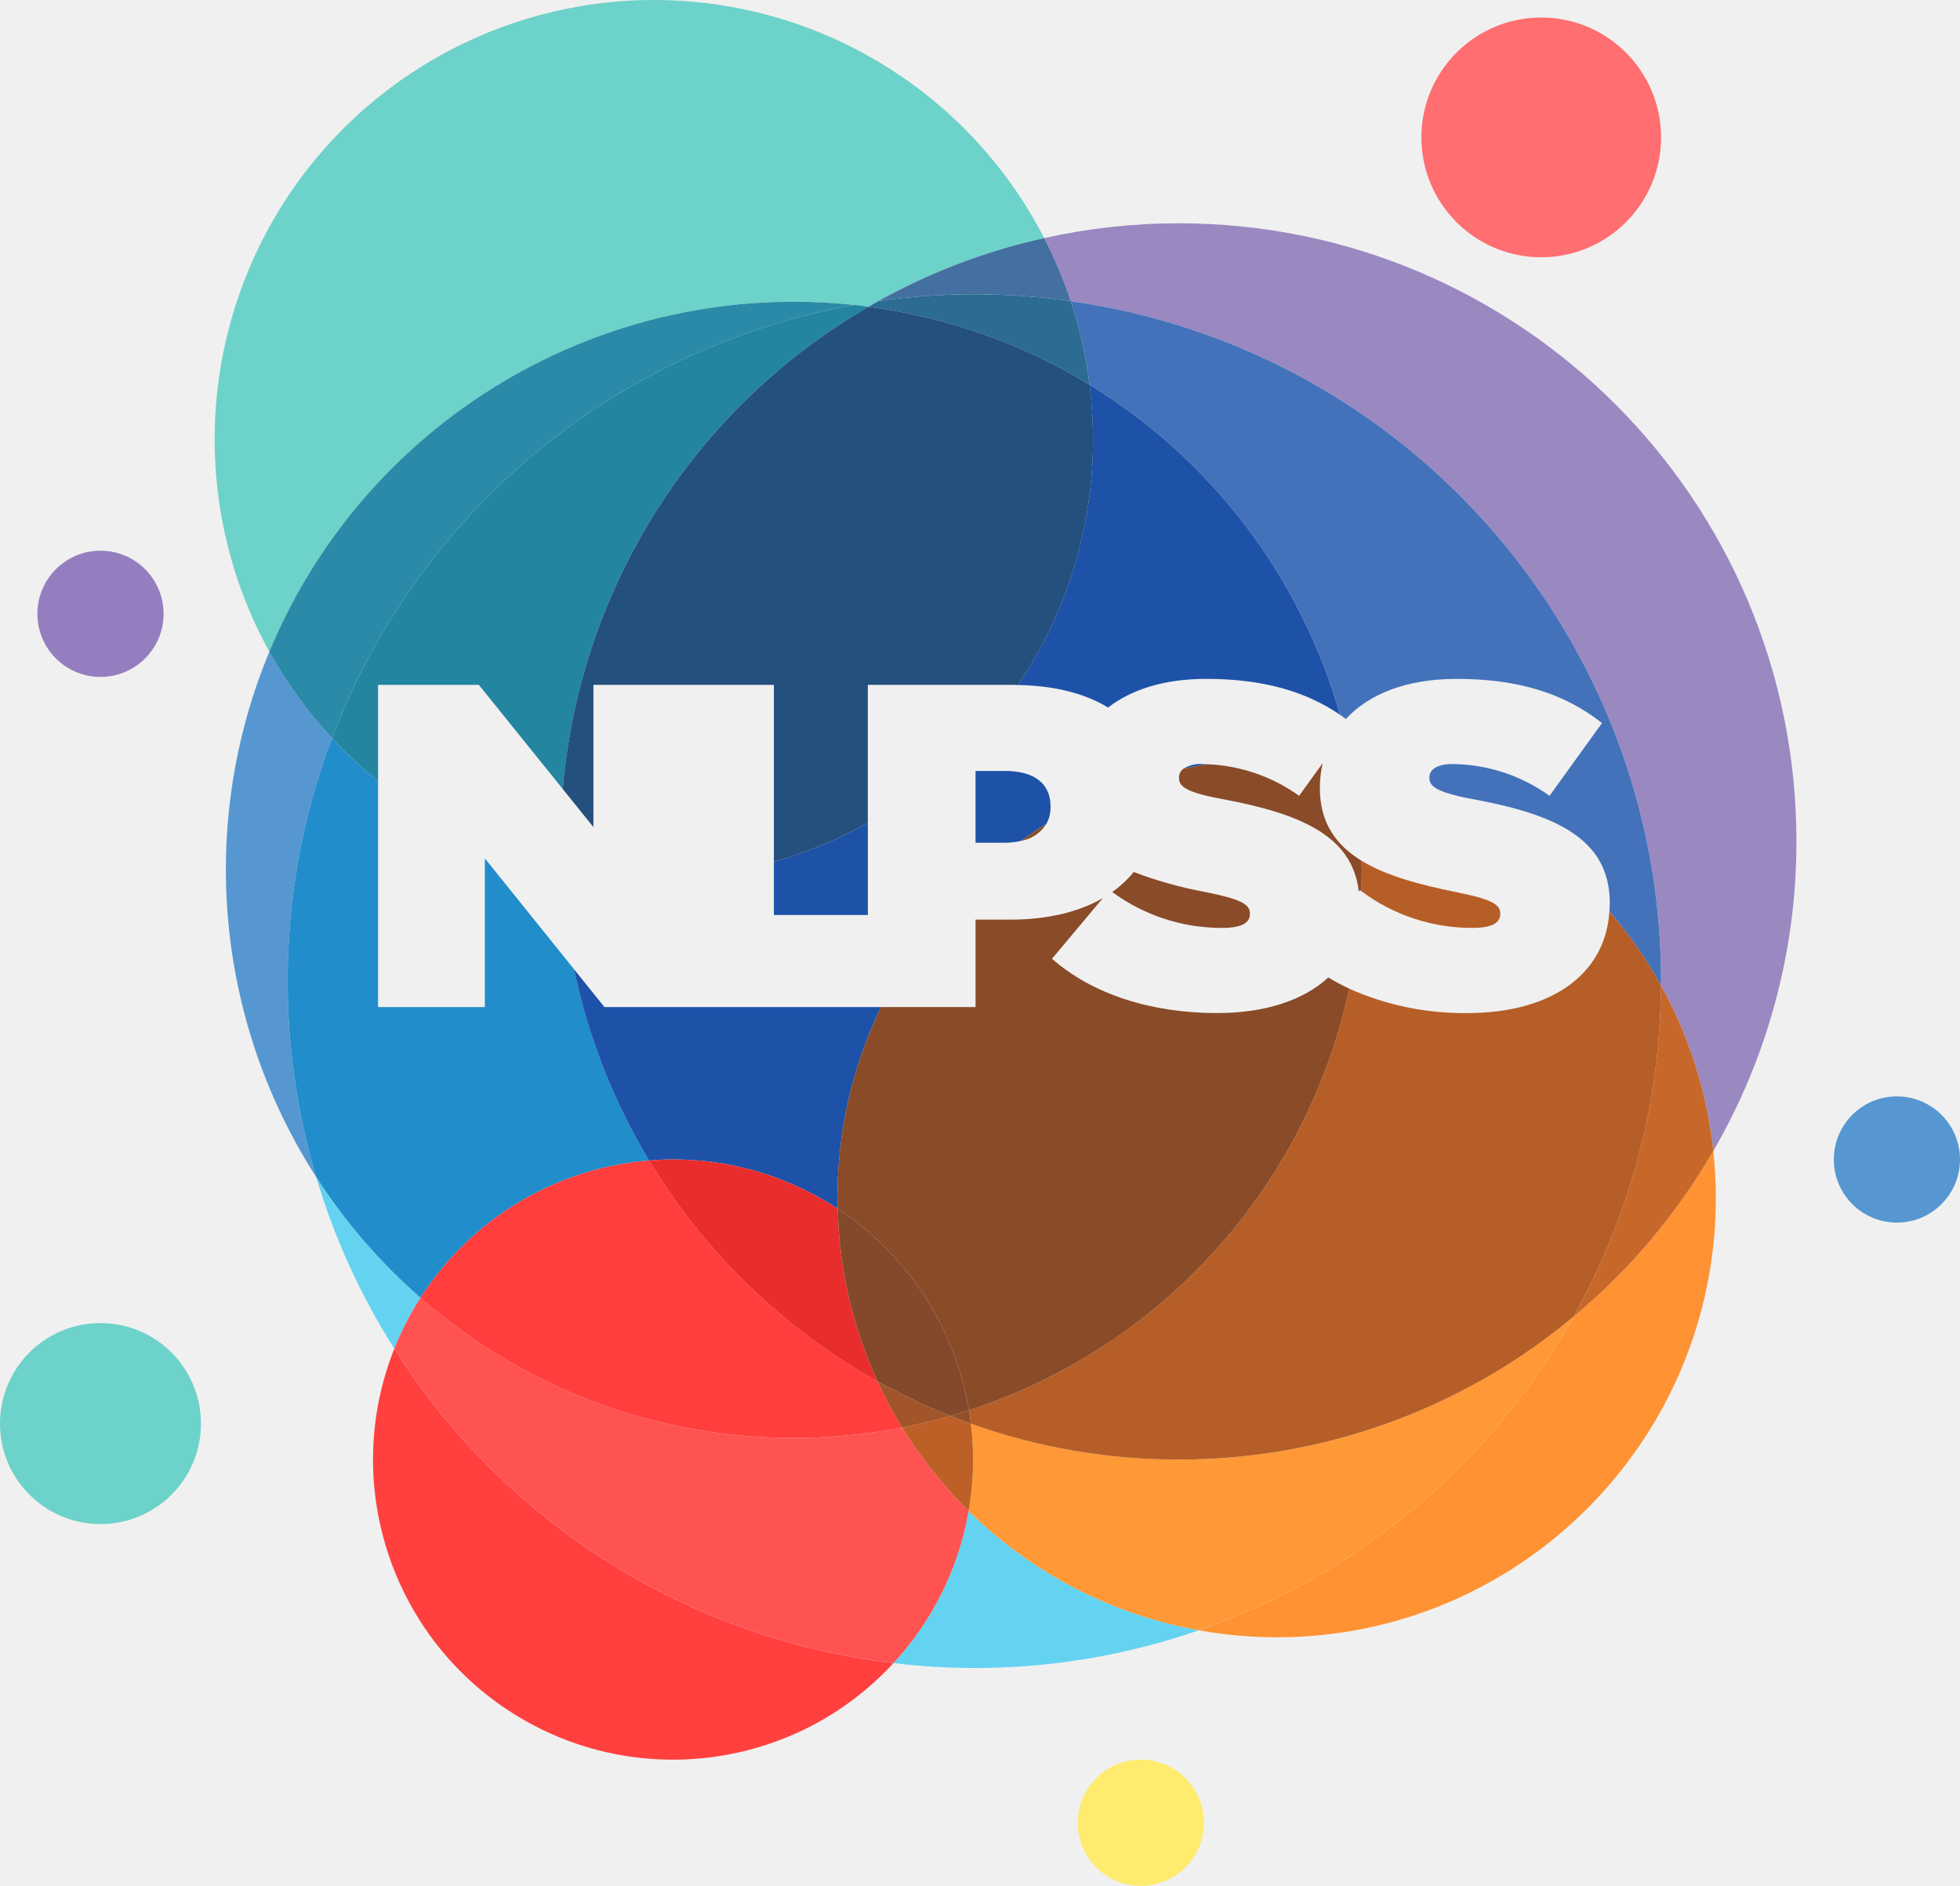
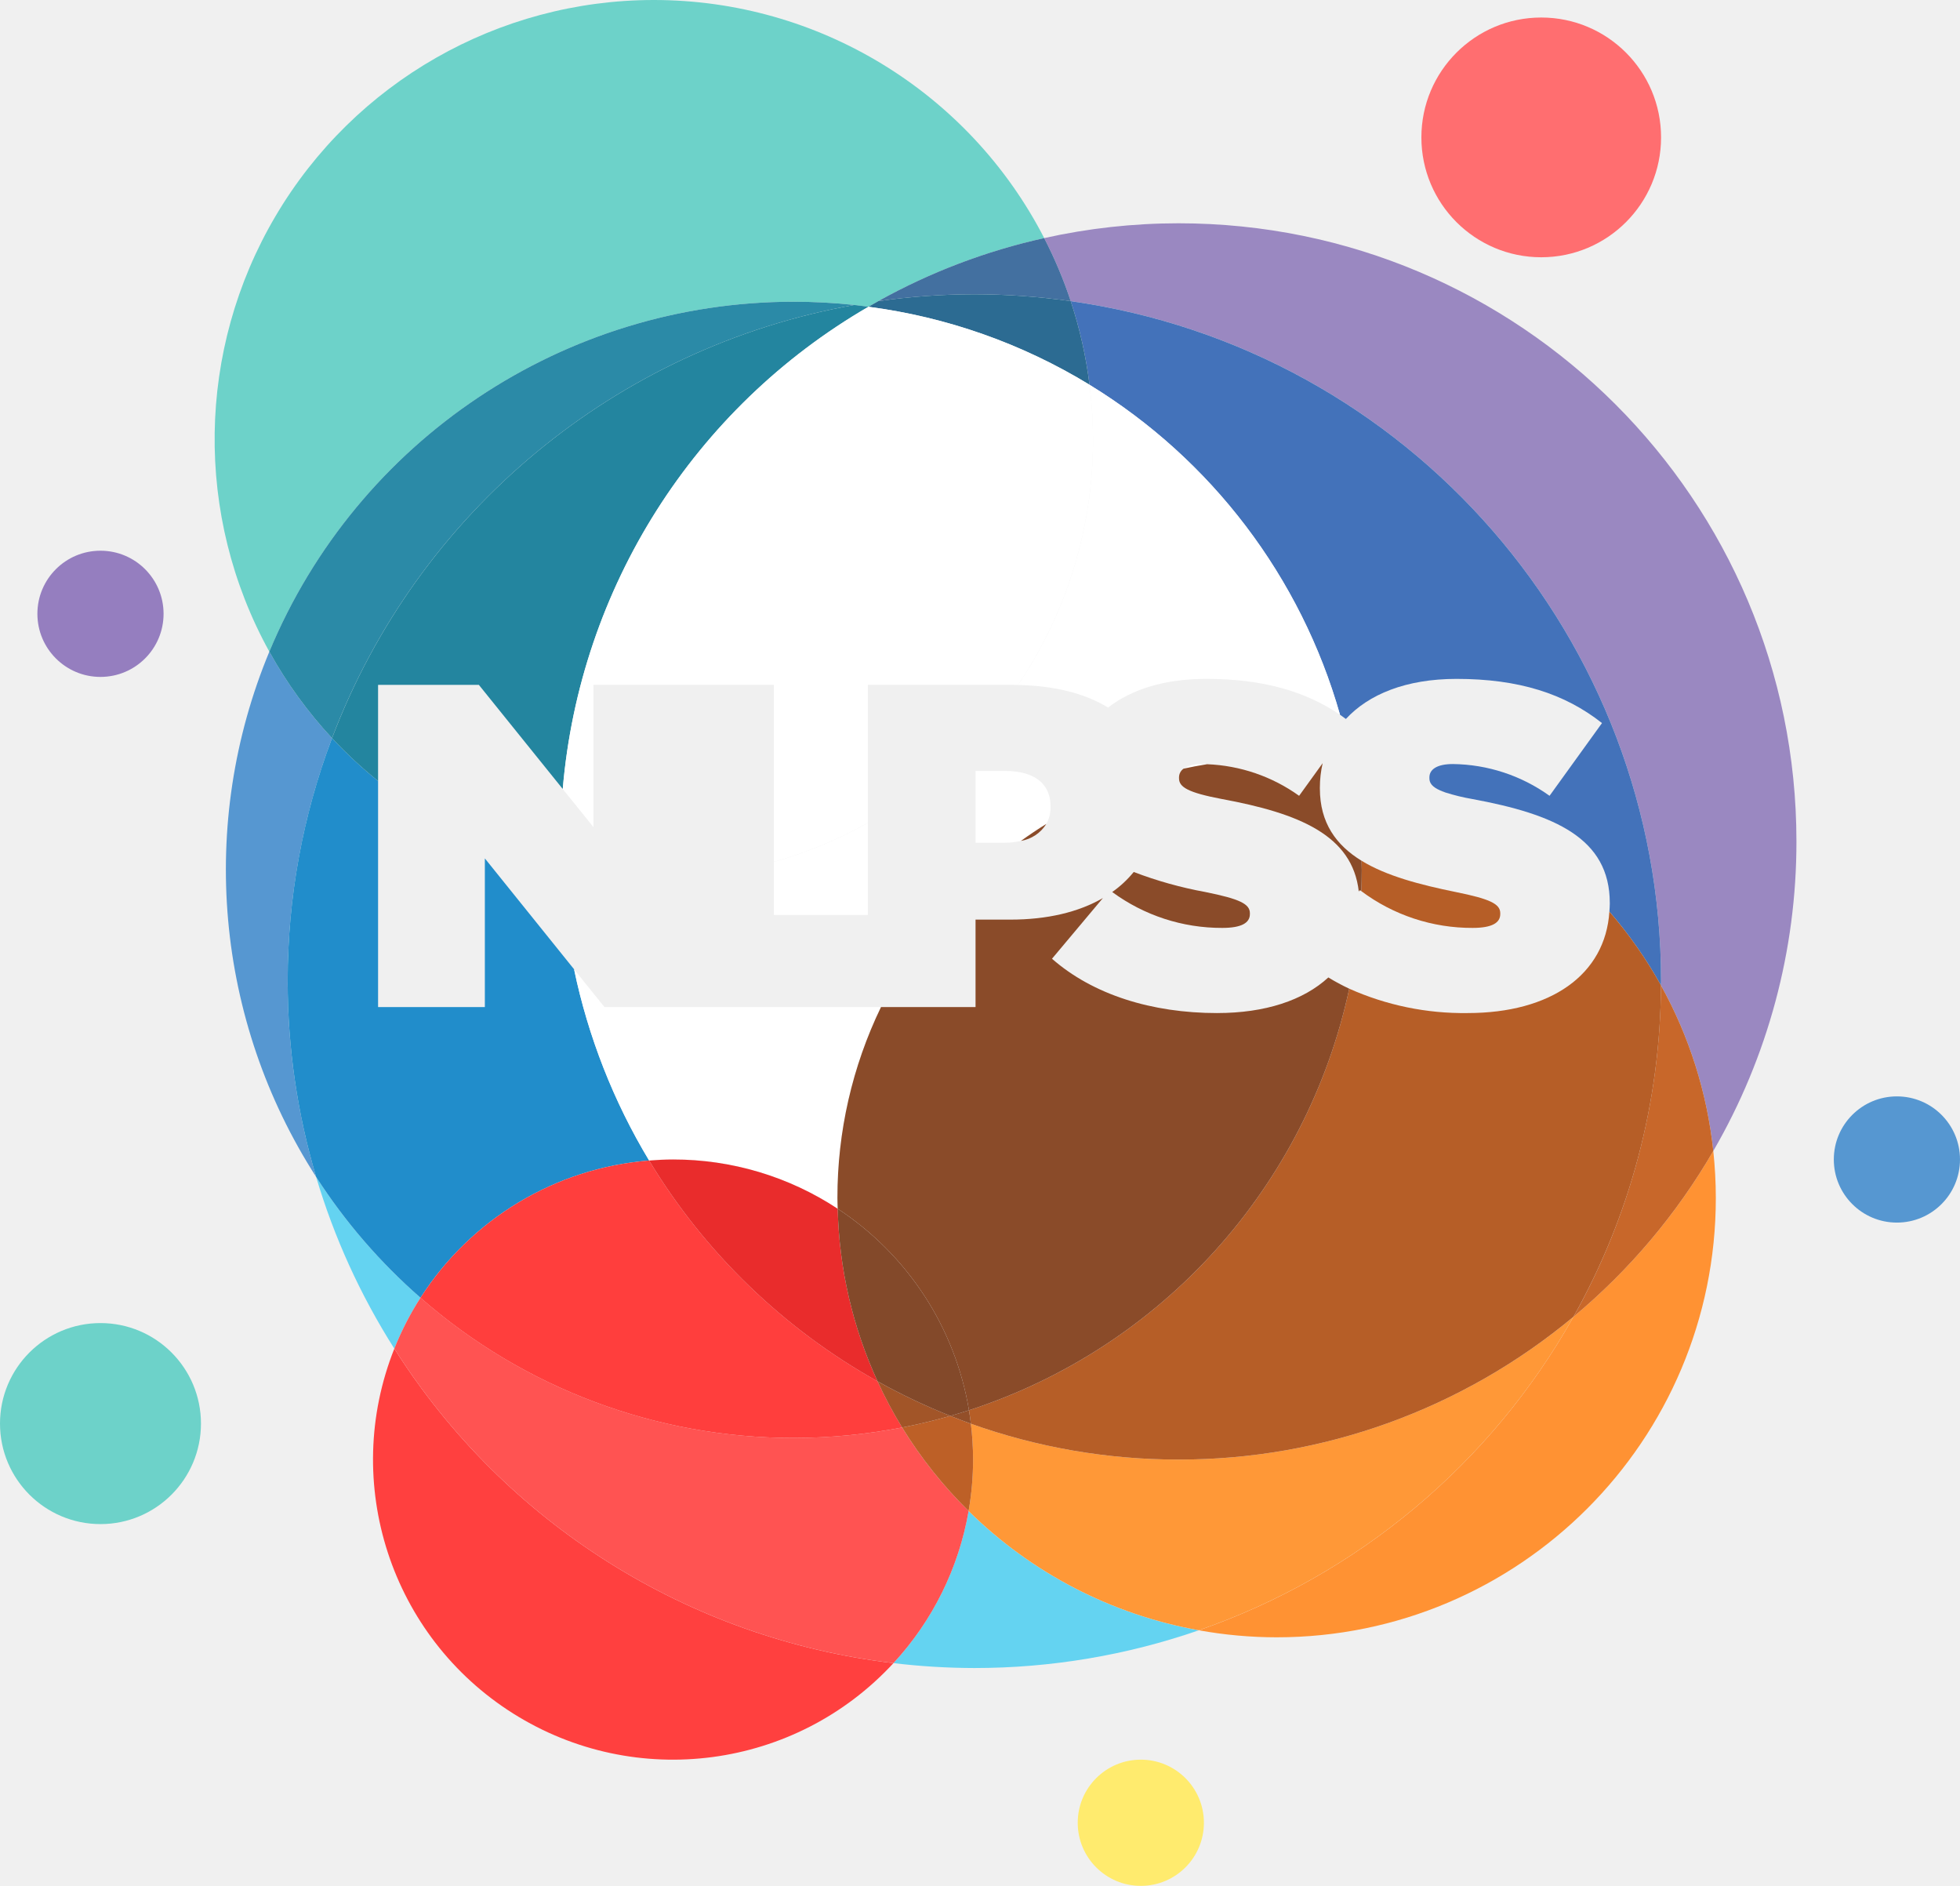
<svg xmlns="http://www.w3.org/2000/svg" width="302.809" height="291.283" viewBox="0 0 302.809 291.283">
  <g id="Group_257" data-name="Group 257" transform="translate(-333 -1274.728)">
    <g id="Group_9" data-name="Group 9" transform="translate(471.032 1508.114)">
      <path id="Path_1" data-name="Path 1" d="M0,11.534a107.129,107.129,0,0,0,12.5.758A105.9,105.9,0,0,0,47.183,6.462a67.665,67.665,0,0,1-35.574-18.42A46.194,46.194,0,0,1,0,11.534" transform="translate(0 11.958)" fill="#64d3f1" />
    </g>
    <g id="Group_10" data-name="Group 10" transform="translate(381.842 1456.517)">
      <path id="Path_2" data-name="Path 2" d="M0,0A105.535,105.535,0,0,0,12.08,26.514a46.071,46.071,0,0,1,4.041-7.858A88.164,88.164,0,0,1,0,0" fill="#64d3f1" />
    </g>
    <g id="Group_11" data-name="Group 11" transform="translate(367.897 1375.381)">
      <path id="Path_3" data-name="Path 3" d="M8.052,6.559A68.073,68.073,0,0,1-1.633-6.8,87.758,87.758,0,0,0,5.6,74.336,106.163,106.163,0,0,1,8.052,6.559" transform="translate(8.348 6.8)" fill="#5697d1" />
    </g>
    <g id="Group_12" data-name="Group 12" transform="translate(377.444 1388.739)">
      <path id="Path_4" data-name="Path 4" d="M10.075,42.437A46.308,46.308,0,0,1,45.4,21.241,94.812,94.812,0,0,1,33.807-8.292L20.018-25.423V-2.459H3.523V-37.377A68.51,68.51,0,0,1-3.593-44,105.823,105.823,0,0,0-10.445-6.463a106.075,106.075,0,0,0,4.4,30.244A88.164,88.164,0,0,0,10.075,42.437" transform="translate(10.445 43.996)" fill="#218dcb" />
    </g>
    <g id="Group_13" data-name="Group 13" transform="translate(494.321 1309.215)">
      <path id="Path_5" data-name="Path 5" d="M10.185,0A95.711,95.711,0,0,0-10.559,2.287a67.23,67.23,0,0,1,4.1,9.738A106.1,106.1,0,0,1,84.746,117.056c0,.218-.016.43-.018.648a67.394,67.394,0,0,1,8.086,25.581,95,95,0,0,0,12.846-47.81A95.476,95.476,0,0,0,10.185,0" transform="translate(10.559)" fill="#9a88c1" />
    </g>
    <g id="Group_14" data-name="Group 14" transform="translate(498.42 1321.242)">
      <path id="Path_6" data-name="Path 6" d="M20.426,31.364c.308.21.609.434.91.654,3.513-3.8,9.271-6.19,17.1-6.19,9.6,0,16.709,2.275,22.467,6.825L52.8,43.886A26.106,26.106,0,0,0,37.865,38.98c-2.489,0-3.627.853-3.627,2.061v.143c0,.739.436,1.328,1.666,1.874.269.108.542.2.809.316a31.362,31.362,0,0,0,4.137,1.008c12.726,2.346,21.257,6.043,21.257,16.068v.143c0,.4-.035.786-.061,1.177a67.921,67.921,0,0,1,7.966,11.391c0-.216.018-.43.018-.648A106.1,106.1,0,0,0-21.176-32.516,67.356,67.356,0,0,1-18.27-19.6a87.875,87.875,0,0,1,38.7,50.965" transform="translate(21.176 32.516)" fill="#4372ba" />
    </g>
    <g id="Group_15" data-name="Group 15" transform="translate(452.561 1401.828)">
-       <path id="Path_7" data-name="Path 7" d="M0,6.986H14.516V-7.243A67.439,67.439,0,0,1,0-1.226Z" transform="translate(0 7.243)" fill="#1e52a9" />
+       <path id="Path_7" data-name="Path 7" d="M0,6.986H14.516V-7.243A67.439,67.439,0,0,1,0-1.226Z" transform="translate(0 7.243)" fill="#FFFFFF" />
    </g>
    <g id="Group_16" data-name="Group 16" transform="translate(490.267 1334.156)">
-       <path id="Path_8" data-name="Path 8" d="M0,22.769c5.534.1,10.3,1.257,13.923,3.483,3.55-2.758,8.626-4.43,15.157-4.43,8.632,0,15.241,1.857,20.675,5.536a87.88,87.88,0,0,0-38.7-50.965,68.506,68.506,0,0,1,.538,8.424A67.54,67.54,0,0,1,0,22.769" transform="translate(0 23.606)" fill="#1e52a9" />
+       <path id="Path_8" data-name="Path 8" d="M0,22.769c5.534.1,10.3,1.257,13.923,3.483,3.55-2.758,8.626-4.43,15.157-4.43,8.632,0,15.241,1.857,20.675,5.536a87.88,87.88,0,0,0-38.7-50.965,68.506,68.506,0,0,1,.538,8.424A67.54,67.54,0,0,1,0,22.769" transform="translate(0 23.606)" fill="#FFFFFF" />
    </g>
    <g id="Group_17" data-name="Group 17" transform="translate(483.715 1393.805)">
-       <path id="Path_9" data-name="Path 9" d="M0,0V11.09H4.479a11.31,11.31,0,0,0,2.536-.283C8.294,9.89,9.6,9.009,10.941,8.18a5.148,5.148,0,0,0,.648-2.564V5.473C11.589,1.849,8.958,0,4.55,0Z" fill="#1e52a9" />
+       <path id="Path_9" data-name="Path 9" d="M0,0V11.09H4.479a11.31,11.31,0,0,0,2.536-.283C8.294,9.89,9.6,9.009,10.941,8.18a5.148,5.148,0,0,0,.648-2.564V5.473C11.589,1.849,8.958,0,4.55,0Z" fill="#FFFFFF" />
    </g>
    <g id="Group_18" data-name="Group 18" transform="translate(515.855 1392.738)">
-       <path id="Path_10" data-name="Path 10" d="M1.782.014C1.548.006,1.3-.014,1.074-.014A4.855,4.855,0,0,0-1.847.7C-.649.44.56.208,1.782.014" transform="translate(1.847 0.014)" fill="#1e52a9" />
+       <path id="Path_10" data-name="Path 10" d="M1.782.014C1.548.006,1.3-.014,1.074-.014A4.855,4.855,0,0,0-1.847.7C-.649.44.56.208,1.782.014" transform="translate(1.847 0.014)" fill="#FFFFFF" />
    </g>
    <g id="Group_19" data-name="Group 19" transform="translate(421.694 1424.444)">
-       <path id="Path_11" data-name="Path 11" d="M20,18.158c-.014-.556-.043-1.106-.043-1.664a67.567,67.567,0,0,1,6.729-29.486H-16.036l-4.7-5.833A94.831,94.831,0,0,0-9.142,10.708c1.222-.1,2.454-.161,3.7-.161A46.118,46.118,0,0,1,20,18.158" transform="translate(20.731 18.825)" fill="#1e52a9" />
+       <path id="Path_11" data-name="Path 11" d="M20,18.158c-.014-.556-.043-1.106-.043-1.664a67.567,67.567,0,0,1,6.729-29.486H-16.036l-4.7-5.833A94.831,94.831,0,0,0-9.142,10.708c1.222-.1,2.454-.161,3.7-.161A46.118,46.118,0,0,1,20,18.158" transform="translate(20.731 18.825)" fill="#FFFFFF" />
    </g>
    <g id="Group_20" data-name="Group 20" transform="translate(390.637 1483.031)">
      <path id="Path_12" data-name="Path 12" d="M1.613,0A46.344,46.344,0,0,0,78.724,48.576,106.054,106.054,0,0,1,1.613,0" transform="translate(1.672)" fill="#ff403f" />
    </g>
    <g id="Group_21" data-name="Group 21" transform="translate(393.921 1475.171)">
      <path id="Path_13" data-name="Path 13" d="M38.518,9.839a88.082,88.082,0,0,1-16.732,1.613A87.364,87.364,0,0,1-35.89-10.2a46.17,46.17,0,0,0-4.043,7.86A106.05,106.05,0,0,0,37.18,46.234,46.187,46.187,0,0,0,48.789,22.742a68.043,68.043,0,0,1-10.271-12.9" transform="translate(39.933 10.2)" fill="#ff5352" />
    </g>
    <g id="Group_22" data-name="Group 22" transform="translate(397.964 1453.977)">
      <path id="Path_14" data-name="Path 14" d="M17.342,0A46.3,46.3,0,0,0-17.979,21.2,87.374,87.374,0,0,0,39.7,42.847a88.083,88.083,0,0,0,16.732-1.615,67.978,67.978,0,0,1-3.8-7.131A95.941,95.941,0,0,1,17.342,0" transform="translate(17.979)" fill="#ff3e3d" />
    </g>
    <g id="Group_23" data-name="Group 23" transform="translate(433.287 1453.817)">
      <path id="Path_15" data-name="Path 15" d="M17.325,16.822A67.542,67.542,0,0,1,11.174-9.829,46.1,46.1,0,0,0-14.263-17.44c-1.246,0-2.477.065-3.7.161a95.912,95.912,0,0,0,35.287,34.1" transform="translate(17.962 17.44)" fill="#e92c2c" />
    </g>
    <g id="Group_24" data-name="Group 24" transform="translate(518.216 1452.5)">
      <path id="Path_16" data-name="Path 16" d="M28.416,12.573A106.373,106.373,0,0,1-29.46,61a68.028,68.028,0,0,0,12.017,1.084A67.853,67.853,0,0,0,50.409-5.772a68.758,68.758,0,0,0-.391-7.263,95.9,95.9,0,0,1-21.6,25.608" transform="translate(29.46 13.035)" fill="#ff9233" />
    </g>
    <g id="Group_25" data-name="Group 25" transform="translate(482.641 1478.108)">
      <path id="Path_17" data-name="Path 17" d="M45.882,0A95.081,95.081,0,0,1-15.145,22.058a95.332,95.332,0,0,1-32.071-5.536,46.386,46.386,0,0,1,.342,5.536A46.462,46.462,0,0,1-47.568,30a67.665,67.665,0,0,0,35.574,18.42A106.373,106.373,0,0,0,45.882,0" transform="translate(47.568)" fill="#ff9837" />
    </g>
    <g id="Group_26" data-name="Group 26" transform="translate(576.094 1426.92)">
      <path id="Path_18" data-name="Path 18" d="M0,25.133A95.9,95.9,0,0,0,21.6-.475a67.405,67.405,0,0,0-8.086-25.581A105.573,105.573,0,0,1,0,25.133" transform="translate(0 26.056)" fill="#c8672a" />
    </g>
    <g id="Group_27" data-name="Group 27" transform="translate(555.501 1396.816)">
      <path id="Path_19" data-name="Path 19" d="M0,0C.24.106.5.212.809.316.542.2.269.108,0,0" fill="#b65e27" />
    </g>
    <g id="Group_28" data-name="Group 28" transform="translate(482.702 1415.529)">
      <path id="Path_20" data-name="Path 20" d="M37.821,7.694A43.325,43.325,0,0,1,19.537,3.93,87.89,87.89,0,0,1-39.211,69.044q.171,1.034.291,2.08A95.292,95.292,0,0,0-6.849,76.66,95.081,95.081,0,0,0,54.178,54.6,105.575,105.575,0,0,0,67.7,3.414,67.932,67.932,0,0,0,59.728-7.977C59.1,1.767,50.674,7.694,37.821,7.694" transform="translate(39.211 7.977)" fill="#b65e27" />
    </g>
    <g id="Group_29" data-name="Group 29" transform="translate(543.317 1407.673)">
      <path id="Path_21" data-name="Path 21" d="M0,2.306A28.532,28.532,0,0,0,17.2,7.984c2.986,0,4.265-.782,4.265-2.134V5.709c0-1.422-1.564-2.2-6.9-3.271C9.053,1.314,3.87-.039.033-2.391c.008.47.033.933.033,1.4,0,1.1-.026,2.2-.067,3.293" transform="translate(0 2.391)" fill="#b65e27" />
    </g>
    <g id="Group_30" data-name="Group 30" transform="translate(490.728 1401.986)">
      <path id="Path_22" data-name="Path 22" d="M1.927,0C.585.827-.719,1.709-2,2.625A5.727,5.727,0,0,0,1.927,0" transform="translate(1.998)" fill="#8a4b29" />
    </g>
    <g id="Group_31" data-name="Group 31" transform="translate(515.151 1392.605)">
      <path id="Path_23" data-name="Path 23" d="M0,1.077v.141c0,1.352,1.352,2.2,6.613,3.2C18.553,6.619,26.8,10.012,27.773,18.7l.175-.208.218.153c.039-1.094.067-2.189.067-3.293,0-.471-.026-.935-.033-1.4-3.923-2.4-6.438-5.847-6.438-11.167V2.641a16.746,16.746,0,0,1,.43-3.758L18.555,3.922A26.11,26.11,0,0,0,4.334-.956C3.112-.761,1.9-.53.705-.27A1.636,1.636,0,0,0,0,1.077" transform="translate(0 1.117)" fill="#8a4b29" />
    </g>
    <g id="Group_32" data-name="Group 32" transform="translate(462.378 1413.435)">
      <path id="Path_24" data-name="Path 24" d="M28.808,8.723c-10.1,0-19.2-2.843-25.524-8.391L11.15-9.043C7.378-6.851,2.508-5.711-3.128-5.711h-5.4V7.8H-23.137a67.561,67.561,0,0,0-6.729,29.486c0,.558.029,1.108.043,1.664A46.352,46.352,0,0,1-9.543,70.072,87.89,87.89,0,0,0,49.206,4.958a32.3,32.3,0,0,1-3.23-1.737c-3.829,3.53-9.762,5.5-17.168,5.5" transform="translate(29.866 9.043)" fill="#8a4b29" />
    </g>
    <g id="Group_33" data-name="Group 33" transform="translate(504.831 1409.41)">
      <path id="Path_25" data-name="Path 25" d="M7.058,1.518A62.375,62.375,0,0,1-3.995-1.574,16.35,16.35,0,0,1-7.317,1.52,28.54,28.54,0,0,0,9.688,7.064c2.986,0,4.265-.782,4.265-2.134V4.789c0-1.422-1.564-2.2-6.9-3.271" transform="translate(7.317 1.574)" fill="#8a4b29" />
    </g>
    <g id="Group_34" data-name="Group 34" transform="translate(472.372 1493.42)">
      <path id="Path_26" data-name="Path 26" d="M0,.879a68.043,68.043,0,0,0,10.271,12.9,46.461,46.461,0,0,0,.693-7.947A46.384,46.384,0,0,0,10.622.3C9.554-.082,8.5-.493,7.45-.911,5.008-.212,2.524.392,0,.879" transform="translate(0 0.911)" fill="#bd6027" />
    </g>
    <g id="Group_35" data-name="Group 35" transform="translate(468.573 1488.079)">
      <path id="Path_27" data-name="Path 27" d="M0,0A67.613,67.613,0,0,0,3.8,7.131c2.524-.487,5.006-1.09,7.45-1.79A94.964,94.964,0,0,1,0,0" fill="#a25528" />
    </g>
    <g id="Group_36" data-name="Group 36" transform="translate(479.821 1492.551)">
      <path id="Path_28" data-name="Path 28" d="M0,.427c1.051.416,2.1.827,3.173,1.208Q3.049.589,2.88-.443C1.927-.135.967.15,0,.427" transform="translate(0 0.443)" fill="#934f29" />
    </g>
    <g id="Group_37" data-name="Group 37" transform="translate(462.423 1461.427)">
      <path id="Path_29" data-name="Path 29" d="M0,0A67.534,67.534,0,0,0,6.151,26.651,95.138,95.138,0,0,0,17.4,31.995c.967-.277,1.927-.564,2.88-.872A46.356,46.356,0,0,0,0,0" fill="#83492a" />
    </g>
    <g id="Group_38" data-name="Group 38" transform="translate(366.158 1274.728)">
      <path id="Path_30" data-name="Path 30" d="M33.315,0a67.854,67.854,0,0,0-59.4,100.652,87.761,87.761,0,0,1,81.03-54.047,88.725,88.725,0,0,1,9.332.5c.737.079,1.464.183,2.194.279.507-.295,1.012-.589,1.523-.874a94.851,94.851,0,0,1,25.634-9.736A67.832,67.832,0,0,0,33.315,0" transform="translate(34.539)" fill="#6dd2c9" />
    </g>
    <g id="Group_39" data-name="Group 39" transform="translate(374.612 1321.333)">
      <path id="Path_31" data-name="Path 31" d="M44.366.245a88.725,88.725,0,0,0-9.332-.5A87.761,87.761,0,0,0-46,53.793a68.073,68.073,0,0,0,9.685,13.359A106.213,106.213,0,0,1,44.366.245" transform="translate(45.996 0.254)" fill="#2b8aa7" />
    </g>
    <g id="Group_40" data-name="Group 40" transform="translate(384.297 1321.832)">
      <path id="Path_32" data-name="Path 32" d="M11.138,28.81,24.1,44.893A95.456,95.456,0,0,1,71.324-29.589c-.731-.094-1.46-.2-2.2-.279A106.211,106.211,0,0,0-11.547,37.039a68.293,68.293,0,0,0,7.114,6.619V28.81Z" transform="translate(11.547 29.868)" fill="#23859f" />
    </g>
    <g id="Group_41" data-name="Group 41" transform="translate(468.69 1311.501)">
      <path id="Path_33" data-name="Path 33" d="M7.288,4.261A106.913,106.913,0,0,1,22.176,5.322a67.694,67.694,0,0,0-4.1-9.74A94.786,94.786,0,0,0-7.556,5.318,106.615,106.615,0,0,1,7.288,4.261" transform="translate(7.556 4.418)" fill="#4370a0" />
    </g>
    <g id="Group_42" data-name="Group 42" transform="translate(467.167 1320.18)">
      <path id="Path_34" data-name="Path 34" d="M.748.519C.237.8-.268,1.1-.775,1.393A87.211,87.211,0,0,1,33.383,13.438,67.357,67.357,0,0,0,30.477.523,106.884,106.884,0,0,0,15.592-.538,106.9,106.9,0,0,0,.748.519" transform="translate(0.775 0.538)" fill="#2c6b92" />
    </g>
    <g id="Group_43" data-name="Group 43" transform="translate(419.94 1322.111)">
-       <path id="Path_35" data-name="Path 35" d="M0,36.569l4.742,5.886V20.486H32.62V47.822a67.4,67.4,0,0,0,14.516-6.017V20.486h22.4c.269,0,.527.018.794.022a67.546,67.546,0,0,0,11.6-37.951,68.531,68.531,0,0,0-.538-8.424A87.211,87.211,0,0,0,47.226-37.913,95.461,95.461,0,0,0,0,36.569" transform="translate(0 37.913)" fill="#24507e" />
+       <path id="Path_35" data-name="Path 35" d="M0,36.569l4.742,5.886V20.486H32.62V47.822a67.4,67.4,0,0,0,14.516-6.017V20.486h22.4c.269,0,.527.018.794.022a67.546,67.546,0,0,0,11.6-37.951,68.531,68.531,0,0,0-.538-8.424A87.211,87.211,0,0,0,47.226-37.913,95.461,95.461,0,0,0,0,36.569" transform="translate(0 37.913)" fill="#FFFFFF" />
    </g>
    <g id="Group_44" data-name="Group 44" transform="translate(333 1479.084)">
      <path id="Path_36" data-name="Path 36" d="M7.622,0A15.524,15.524,0,1,0,23.146,15.524,15.524,15.524,0,0,0,7.622,0" transform="translate(7.902 0)" fill="#6dd2c9" />
    </g>
    <g id="Group_45" data-name="Group 45" transform="translate(552.596 1277.434)">
      <path id="Path_37" data-name="Path 37" d="M9.091,18.181A18.515,18.515,0,0,0,27.605-.335,18.515,18.515,0,0,0,9.091-18.849,18.516,18.516,0,0,0-9.425-.335,18.517,18.517,0,0,0,9.091,18.181" transform="translate(9.425 18.849)" fill="#ff6e70" />
    </g>
    <g id="Group_46" data-name="Group 46" transform="translate(499.503 1546.517)">
      <path id="Path_38" data-name="Path 38" d="M4.785,0a9.747,9.747,0,1,0,9.748,9.746A9.746,9.746,0,0,0,4.785,0" transform="translate(4.961)" fill="#ffeb6e" />
    </g>
    <g id="Group_47" data-name="Group 47" transform="translate(616.316 1444.07)">
      <path id="Path_39" data-name="Path 39" d="M4.785,0a9.747,9.747,0,1,0,9.746,9.746A9.746,9.746,0,0,0,4.785,0" transform="translate(4.961)" fill="#5697d1" />
    </g>
    <g id="Group_48" data-name="Group 48" transform="translate(338.777 1359.788)">
      <path id="Path_40" data-name="Path 40" d="M4.785,9.571A9.749,9.749,0,0,0,14.533-.177,9.748,9.748,0,0,0,4.785-9.923,9.746,9.746,0,0,0-4.961-.177,9.748,9.748,0,0,0,4.785,9.571" transform="translate(4.961 9.923)" fill="#957ebf" />
    </g>
  </g>
</svg>
